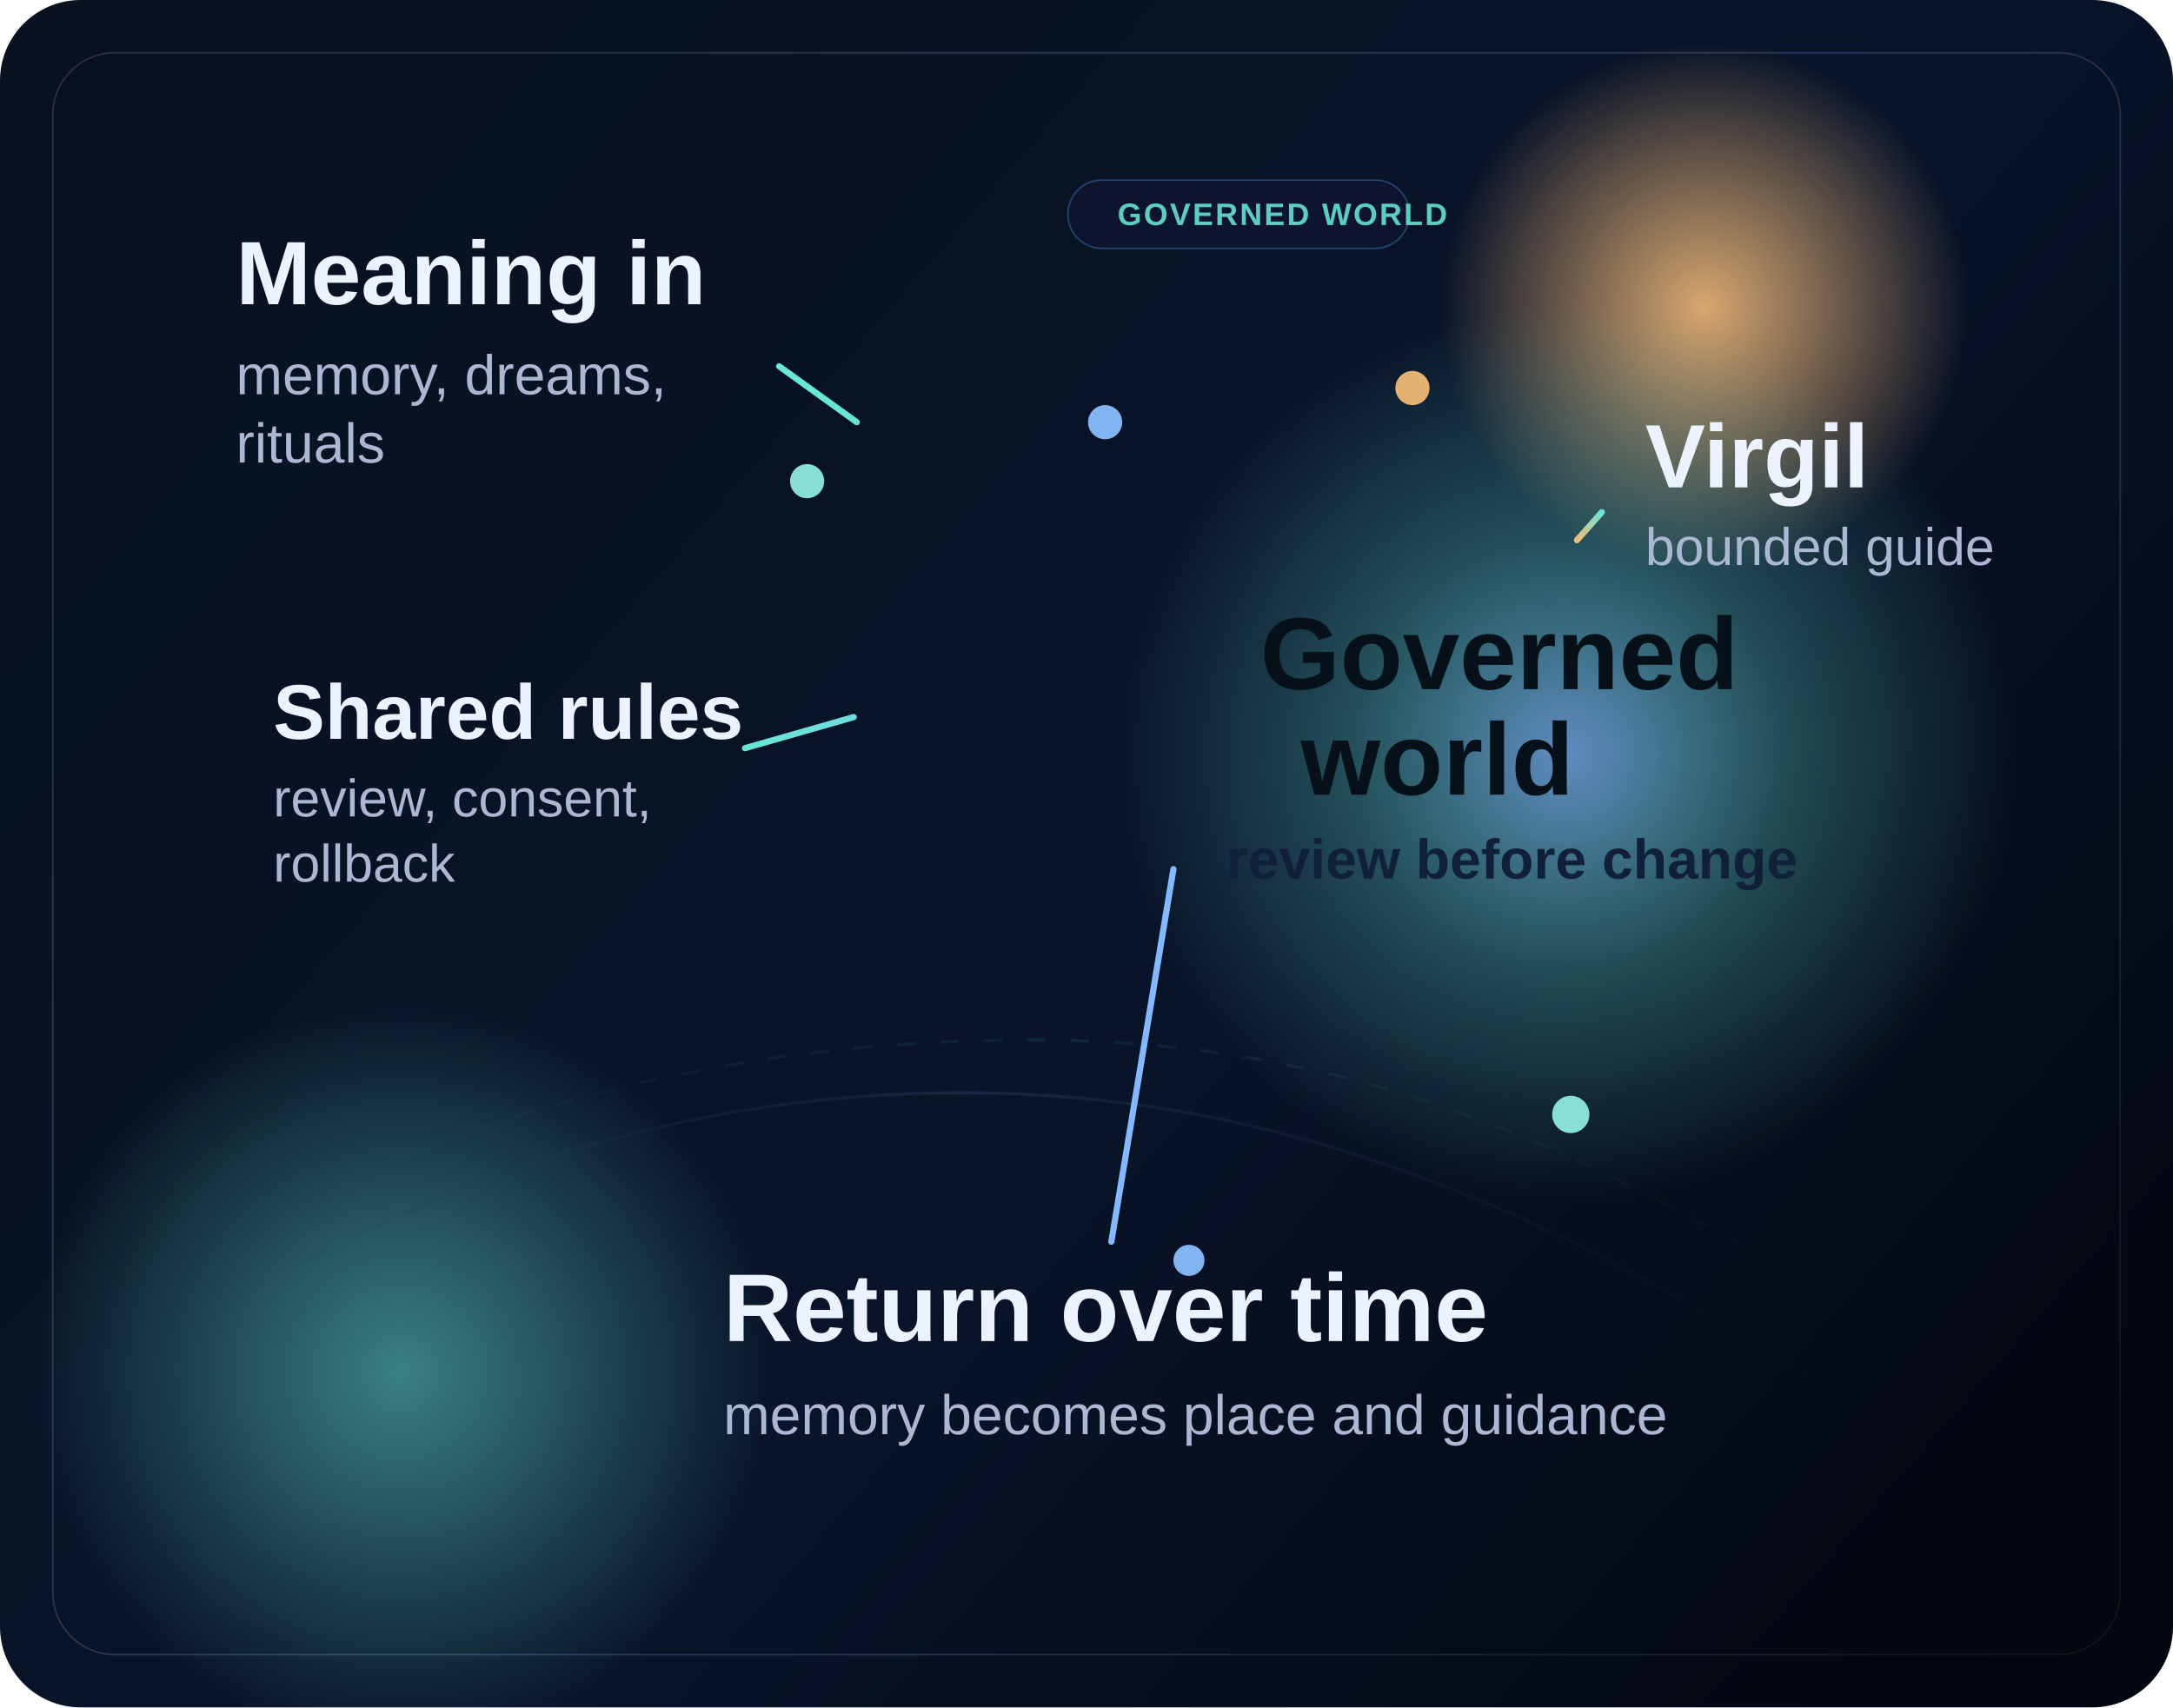
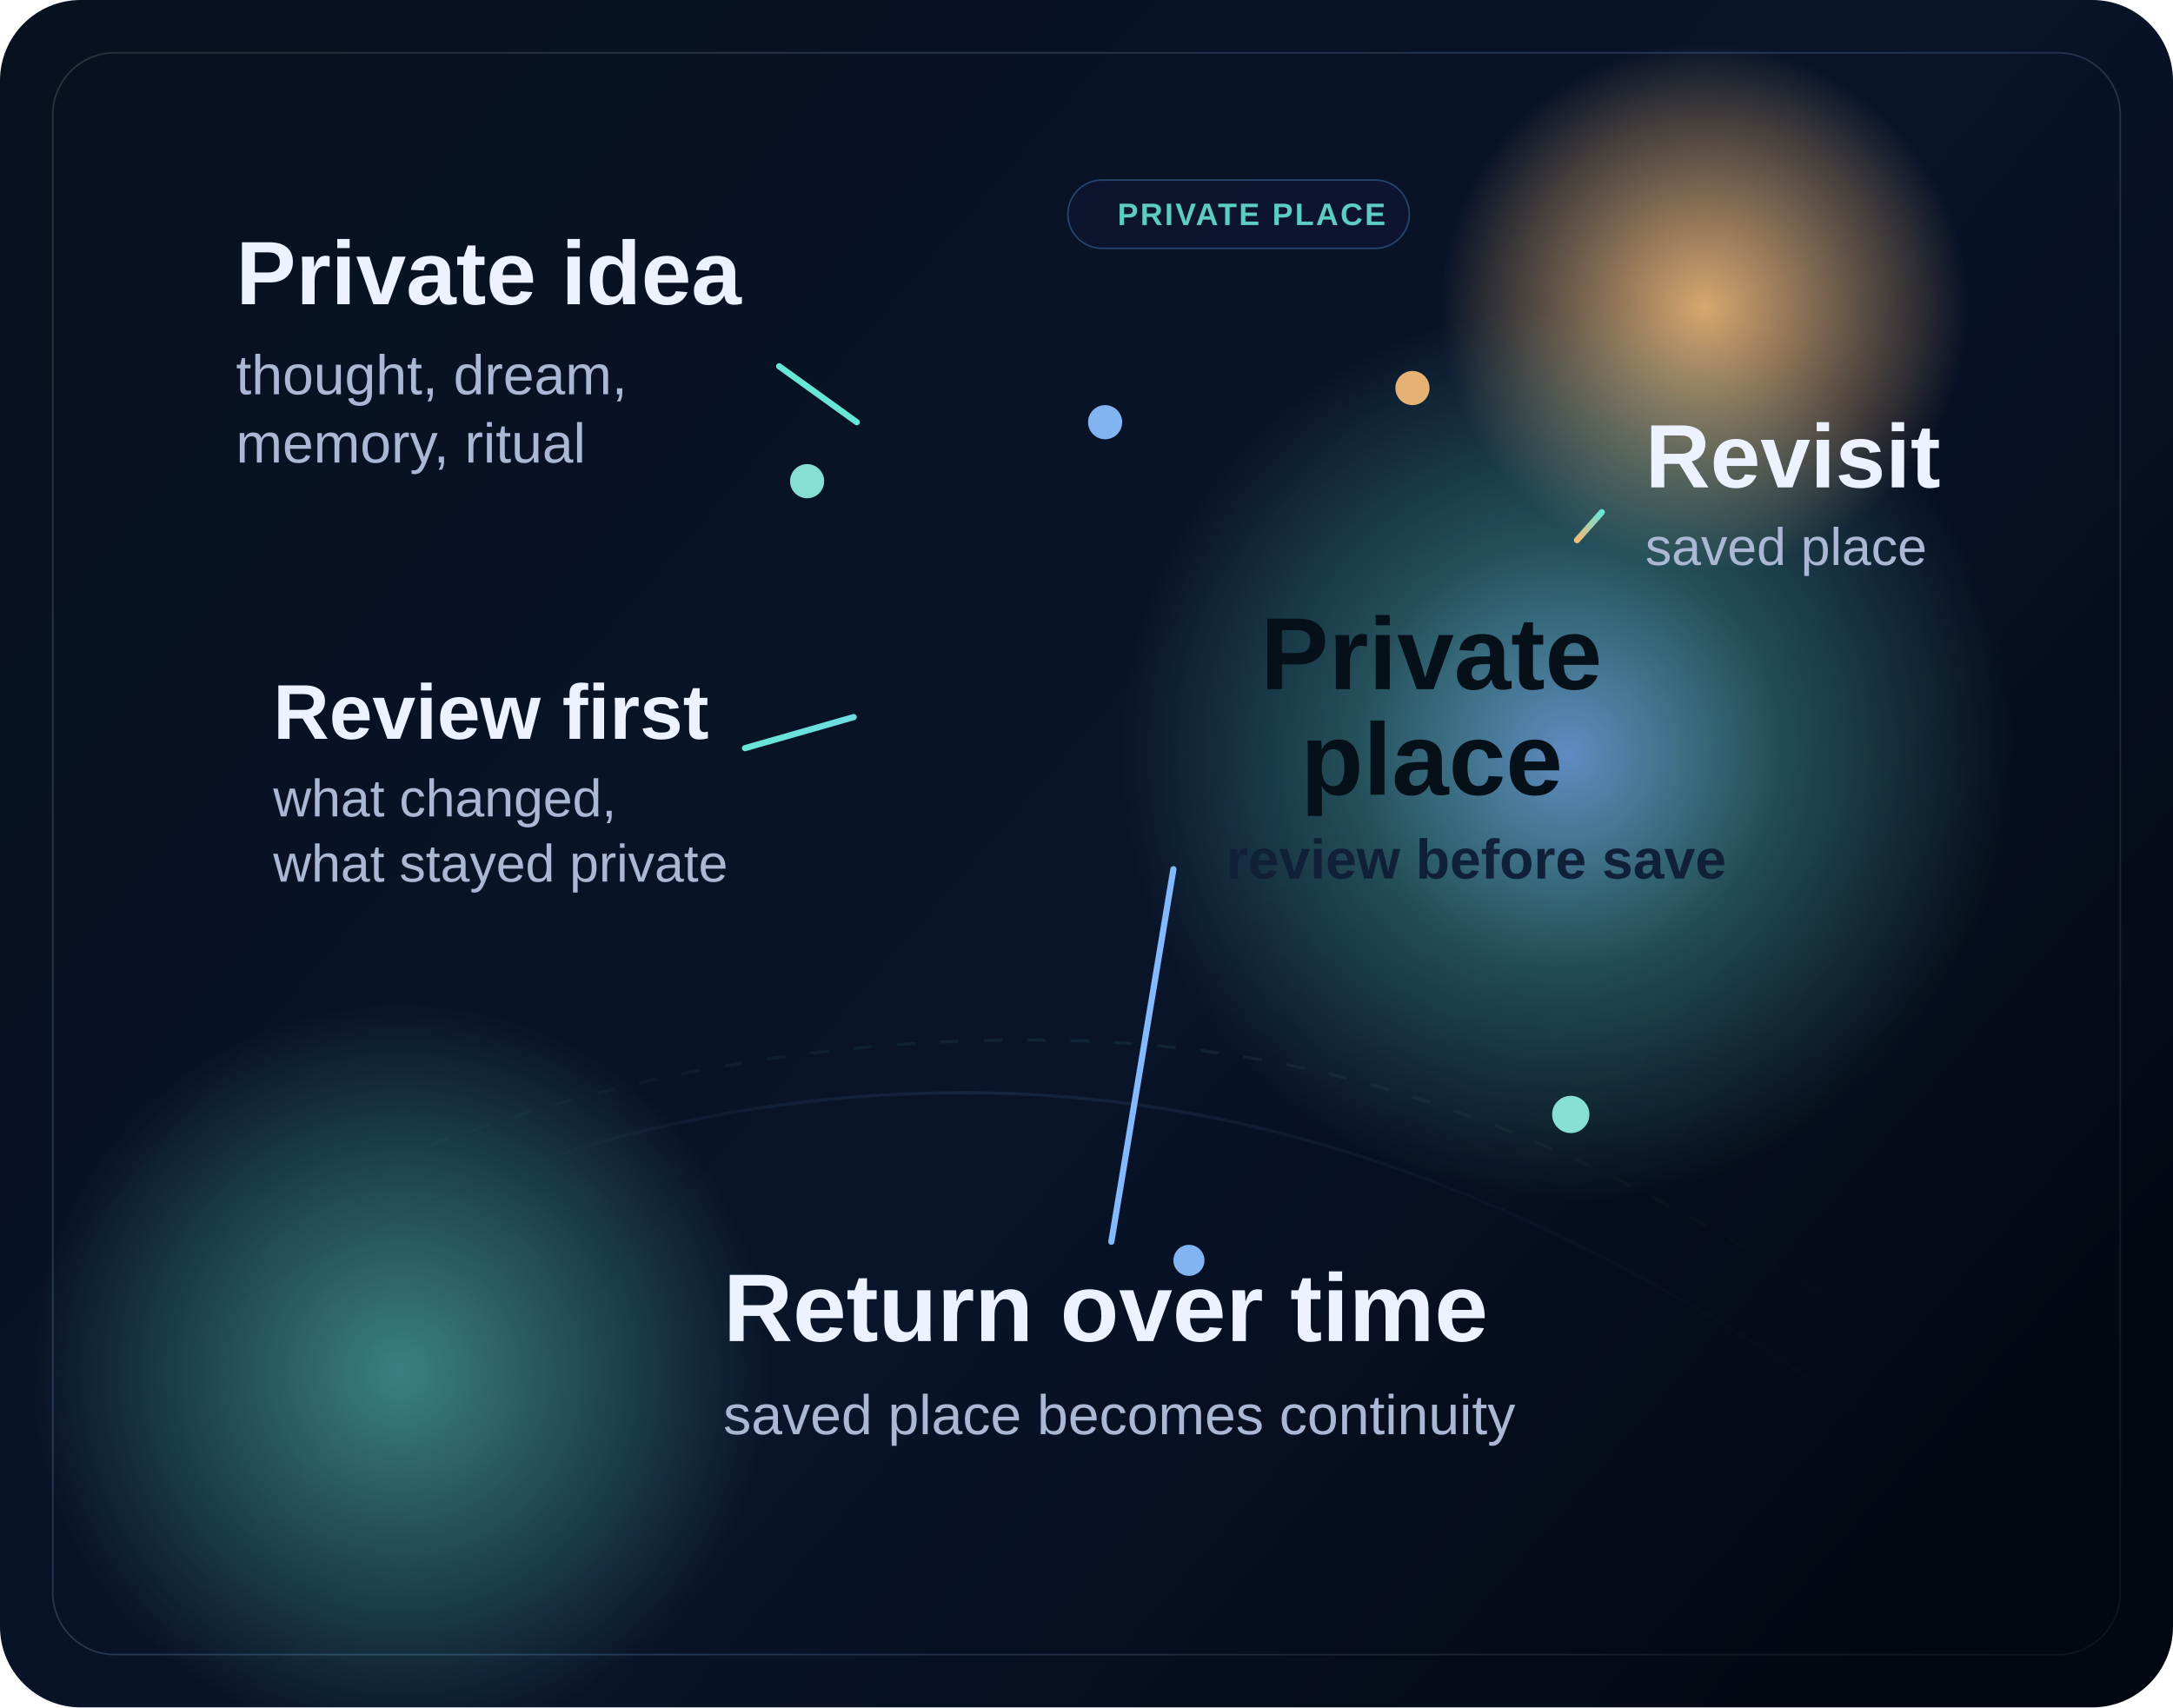
<svg xmlns="http://www.w3.org/2000/svg" width="1400" height="1100" viewBox="0 0 1400 1100" fill="none">
  <rect width="1400" height="1100" rx="52" fill="url(#bg)" />
  <rect x="34" y="34" width="1332" height="1032" rx="40" stroke="url(#frame)" />
  <circle cx="1098" cy="198" r="170" fill="url(#warmGlow)" />
  <circle cx="1010" cy="486" r="290" fill="url(#coolGlow)" />
  <circle cx="258" cy="884" r="238" fill="url(#seaGlow)" />
  <g opacity="0.28">
    <path d="M118 860C270 760 438 704 620 704C812 704 1010 770 1246 944" stroke="url(#horizon)" stroke-width="2" />
    <path d="M174 780C336 706 490 670 664 670C846 670 1000 722 1186 842" stroke="url(#horizonSoft)" stroke-width="2" stroke-dasharray="12 16" />
  </g>
  <g filter="url(#orbShadow)">
    <circle cx="932" cy="478" r="214" fill="url(#orbFill)" />
    <circle cx="932" cy="478" r="276" stroke="url(#orbitA)" stroke-width="2" opacity="0.58" />
    <ellipse cx="932" cy="478" rx="354" ry="246" transform="rotate(-16 932 478)" stroke="url(#orbitB)" stroke-width="2" opacity="0.34" />
  </g>
  <g filter="url(#towerShadow)">
    <rect x="558" y="266" width="112" height="248" rx="36" fill="url(#towerA)" stroke="url(#towerStroke)" />
    <rect x="704" y="218" width="130" height="300" rx="40" fill="url(#towerB)" stroke="url(#towerStroke)" />
    <rect x="874" y="194" width="156" height="324" rx="44" fill="url(#towerC)" stroke="url(#towerStrokeWarm)" />
  </g>
  <g filter="url(#panelShadow)">
    <rect x="120" y="126" width="382" height="226" rx="30" fill="url(#panelFill)" stroke="url(#panelStroke)" />
    <rect x="146" y="412" width="334" height="168" rx="28" fill="url(#panelFill)" stroke="url(#panelStroke)" />
    <rect x="1032" y="238" width="236" height="154" rx="26" fill="url(#panelFill)" stroke="url(#warmStroke)" />
    <rect x="430" y="800" width="566" height="164" rx="32" fill="url(#panelFill)" stroke="url(#panelStroke)" />
  </g>
  <path d="M502 236L552 272" stroke="url(#linkCool)" stroke-width="4" stroke-linecap="round" />
  <path d="M480 482L550 462" stroke="url(#linkCool)" stroke-width="4" stroke-linecap="round" />
  <path d="M1032 330L1016 348" stroke="url(#linkWarm)" stroke-width="4" stroke-linecap="round" />
  <path d="M716 800L756 560" stroke="url(#linkCool)" stroke-width="4" stroke-linecap="round" />
  <g opacity="0.94">
    <circle cx="520" cy="310" r="11" fill="#8FEBDD" />
    <circle cx="712" cy="272" r="11" fill="#8ABEFF" />
    <circle cx="910" cy="250" r="11" fill="#F3BB78" />
    <circle cx="1012" cy="718" r="12" fill="#8FEBDD" />
    <circle cx="766" cy="812" r="10" fill="#8ABEFF" />
  </g>
  <text x="152" y="196" fill="#ECF2FF" font-family="Arial, Helvetica, sans-serif" font-size="58" font-weight="700">
-     Meaning in
+     Private idea
  </text>
  <text x="152" y="254" fill="#AAB8D4" font-family="Arial, Helvetica, sans-serif" font-size="36">
-     memory, dreams,
+     thought, dream,
  </text>
  <text x="152" y="298" fill="#AAB8D4" font-family="Arial, Helvetica, sans-serif" font-size="36">
-     rituals
+     memory, ritual
  </text>
  <text x="176" y="476" fill="#ECF2FF" font-family="Arial, Helvetica, sans-serif" font-size="50" font-weight="700">
-     Shared rules
+     Review first
  </text>
  <text x="176" y="526" fill="#AAB8D4" font-family="Arial, Helvetica, sans-serif" font-size="34">
-     review, consent,
+     what changed,
  </text>
  <text x="176" y="568" fill="#AAB8D4" font-family="Arial, Helvetica, sans-serif" font-size="34">
-     rollback
+     what stayed private
  </text>
  <text x="1060" y="314" fill="#ECF2FF" font-family="Arial, Helvetica, sans-serif" font-size="58" font-weight="700">
-     Virgil
+     Revisit
  </text>
  <text x="1060" y="364" fill="#AAB8D4" font-family="Arial, Helvetica, sans-serif" font-size="34">
-     bounded guide
+     saved place
  </text>
  <text x="812" y="444" fill="#061019" font-family="Arial, Helvetica, sans-serif" font-size="66" font-weight="700">
-     Governed
+     Private
  </text>
  <text x="838" y="512" fill="#061019" font-family="Arial, Helvetica, sans-serif" font-size="66" font-weight="700">
-     world
+     place
  </text>
  <text x="790" y="566" fill="#102038" font-family="Arial, Helvetica, sans-serif" font-size="36" font-weight="700">
-     review before change
+     review before save
  </text>
  <text x="466" y="864" fill="#ECF2FF" font-family="Arial, Helvetica, sans-serif" font-size="62" font-weight="700">
    Return over time
  </text>
  <text x="466" y="924" fill="#AAB8D4" font-family="Arial, Helvetica, sans-serif" font-size="36">
-     memory becomes place and guidance
+     saved place becomes continuity
  </text>
  <g opacity="0.88">
    <rect x="688" y="116" width="220" height="44" rx="22" fill="#0C1430" stroke="#284C77" />
    <text x="720" y="145" fill="#68E6D7" font-family="Arial, Helvetica, sans-serif" font-size="20" font-weight="700" letter-spacing="1.3">
-       GOVERNED WORLD
+       PRIVATE PLACE
    </text>
  </g>
  <defs>
    <linearGradient id="bg" x1="126" y1="84" x2="1238" y2="1048" gradientUnits="userSpaceOnUse">
      <stop stop-color="#071120" />
      <stop offset="0.56" stop-color="#09142A" />
      <stop offset="1" stop-color="#030711" />
    </linearGradient>
    <linearGradient id="frame" x1="98" y1="74" x2="1310" y2="1052" gradientUnits="userSpaceOnUse">
      <stop stop-color="#FFFFFF" stop-opacity="0.14" />
      <stop offset="0.52" stop-color="#83B9FF" stop-opacity="0.22" />
      <stop offset="1" stop-color="#FFFFFF" stop-opacity="0.05" />
    </linearGradient>
    <radialGradient id="warmGlow" cx="0" cy="0" r="1" gradientUnits="userSpaceOnUse" gradientTransform="translate(1098 198) rotate(90) scale(170)">
      <stop stop-color="#F3BB78" stop-opacity="0.88" />
      <stop offset="1" stop-color="#F3BB78" stop-opacity="0" />
    </radialGradient>
    <radialGradient id="coolGlow" cx="0" cy="0" r="1" gradientUnits="userSpaceOnUse" gradientTransform="translate(1010 486) rotate(90) scale(290)">
      <stop stop-color="#83B9FF" stop-opacity="0.72" />
      <stop offset="0.48" stop-color="#68E6D7" stop-opacity="0.28" />
      <stop offset="1" stop-color="#68E6D7" stop-opacity="0" />
    </radialGradient>
    <radialGradient id="seaGlow" cx="0" cy="0" r="1" gradientUnits="userSpaceOnUse" gradientTransform="translate(258 884) rotate(90) scale(238)">
      <stop stop-color="#68E6D7" stop-opacity="0.52" />
      <stop offset="1" stop-color="#68E6D7" stop-opacity="0" />
    </radialGradient>
    <linearGradient id="horizon" x1="118" y1="860" x2="1246" y2="944" gradientUnits="userSpaceOnUse">
      <stop stop-color="#162540" stop-opacity="0" />
      <stop offset="0.44" stop-color="#38547D" />
      <stop offset="1" stop-color="#162540" stop-opacity="0" />
    </linearGradient>
    <linearGradient id="horizonSoft" x1="174" y1="780" x2="1186" y2="842" gradientUnits="userSpaceOnUse">
      <stop stop-color="#68E6D7" stop-opacity="0" />
      <stop offset="0.52" stop-color="#68E6D7" stop-opacity="0.3" />
      <stop offset="1" stop-color="#F3BB78" stop-opacity="0" />
    </linearGradient>
    <linearGradient id="orbFill" x1="766" y1="316" x2="1076" y2="618" gradientUnits="userSpaceOnUse">
      <stop stop-color="#68E6D7" />
      <stop offset="1" stop-color="#67A8FF" />
    </linearGradient>
    <linearGradient id="orbitA" x1="656" y1="288" x2="1208" y2="670" gradientUnits="userSpaceOnUse">
      <stop stop-color="#68E6D7" />
      <stop offset="1" stop-color="#83B9FF" />
    </linearGradient>
    <linearGradient id="orbitB" x1="604" y1="222" x2="1242" y2="798" gradientUnits="userSpaceOnUse">
      <stop stop-color="#83B9FF" />
      <stop offset="1" stop-color="#F3BB78" />
    </linearGradient>
    <linearGradient id="towerA" x1="570" y1="266" x2="668" y2="514" gradientUnits="userSpaceOnUse">
      <stop stop-color="#112040" />
      <stop offset="1" stop-color="#193156" />
    </linearGradient>
    <linearGradient id="towerB" x1="720" y1="218" x2="824" y2="518" gradientUnits="userSpaceOnUse">
      <stop stop-color="#13254C" />
      <stop offset="1" stop-color="#21406D" />
    </linearGradient>
    <linearGradient id="towerC" x1="892" y1="194" x2="1018" y2="518" gradientUnits="userSpaceOnUse">
      <stop stop-color="#1A3560" />
      <stop offset="1" stop-color="#29508A" />
    </linearGradient>
    <linearGradient id="towerStroke" x1="558" y1="218" x2="834" y2="518" gradientUnits="userSpaceOnUse">
      <stop stop-color="#83B9FF" stop-opacity="0.42" />
      <stop offset="1" stop-color="#68E6D7" stop-opacity="0.18" />
    </linearGradient>
    <linearGradient id="towerStrokeWarm" x1="874" y1="194" x2="1030" y2="518" gradientUnits="userSpaceOnUse">
      <stop stop-color="#F3BB78" stop-opacity="0.44" />
      <stop offset="1" stop-color="#83B9FF" stop-opacity="0.18" />
    </linearGradient>
    <linearGradient id="panelFill" x1="156" y1="112" x2="1050" y2="970" gradientUnits="userSpaceOnUse">
      <stop stop-color="#0B1430" stop-opacity="0.94" />
      <stop offset="1" stop-color="#0A1224" stop-opacity="0.94" />
    </linearGradient>
    <linearGradient id="panelStroke" x1="112" y1="128" x2="996" y2="974" gradientUnits="userSpaceOnUse">
      <stop stop-color="#284C77" stop-opacity="0.44" />
      <stop offset="1" stop-color="#68E6D7" stop-opacity="0.16" />
    </linearGradient>
    <linearGradient id="warmStroke" x1="1032" y1="238" x2="1268" y2="392" gradientUnits="userSpaceOnUse">
      <stop stop-color="#F3BB78" stop-opacity="0.42" />
      <stop offset="1" stop-color="#83B9FF" stop-opacity="0.18" />
    </linearGradient>
    <linearGradient id="linkCool" x1="480" y1="482" x2="756" y2="560" gradientUnits="userSpaceOnUse">
      <stop stop-color="#68E6D7" />
      <stop offset="1" stop-color="#83B9FF" />
    </linearGradient>
    <linearGradient id="linkWarm" x1="1032" y1="330" x2="1016" y2="348" gradientUnits="userSpaceOnUse">
      <stop stop-color="#68E6D7" />
      <stop offset="1" stop-color="#F3BB78" />
    </linearGradient>
    <filter id="orbShadow" x="548" y="194" width="768" height="588" color-interpolation-filters="sRGB">
      <feDropShadow dx="0" dy="38" stdDeviation="38" flood-color="#000000" flood-opacity="0.32" />
    </filter>
    <filter id="towerShadow" x="516" y="160" width="566" height="410" color-interpolation-filters="sRGB">
      <feDropShadow dx="0" dy="28" stdDeviation="30" flood-color="#000000" flood-opacity="0.3" />
    </filter>
    <filter id="panelShadow" x="82" y="104" width="1226" height="912" color-interpolation-filters="sRGB">
      <feDropShadow dx="0" dy="24" stdDeviation="28" flood-color="#000000" flood-opacity="0.28" />
    </filter>
  </defs>
</svg>
